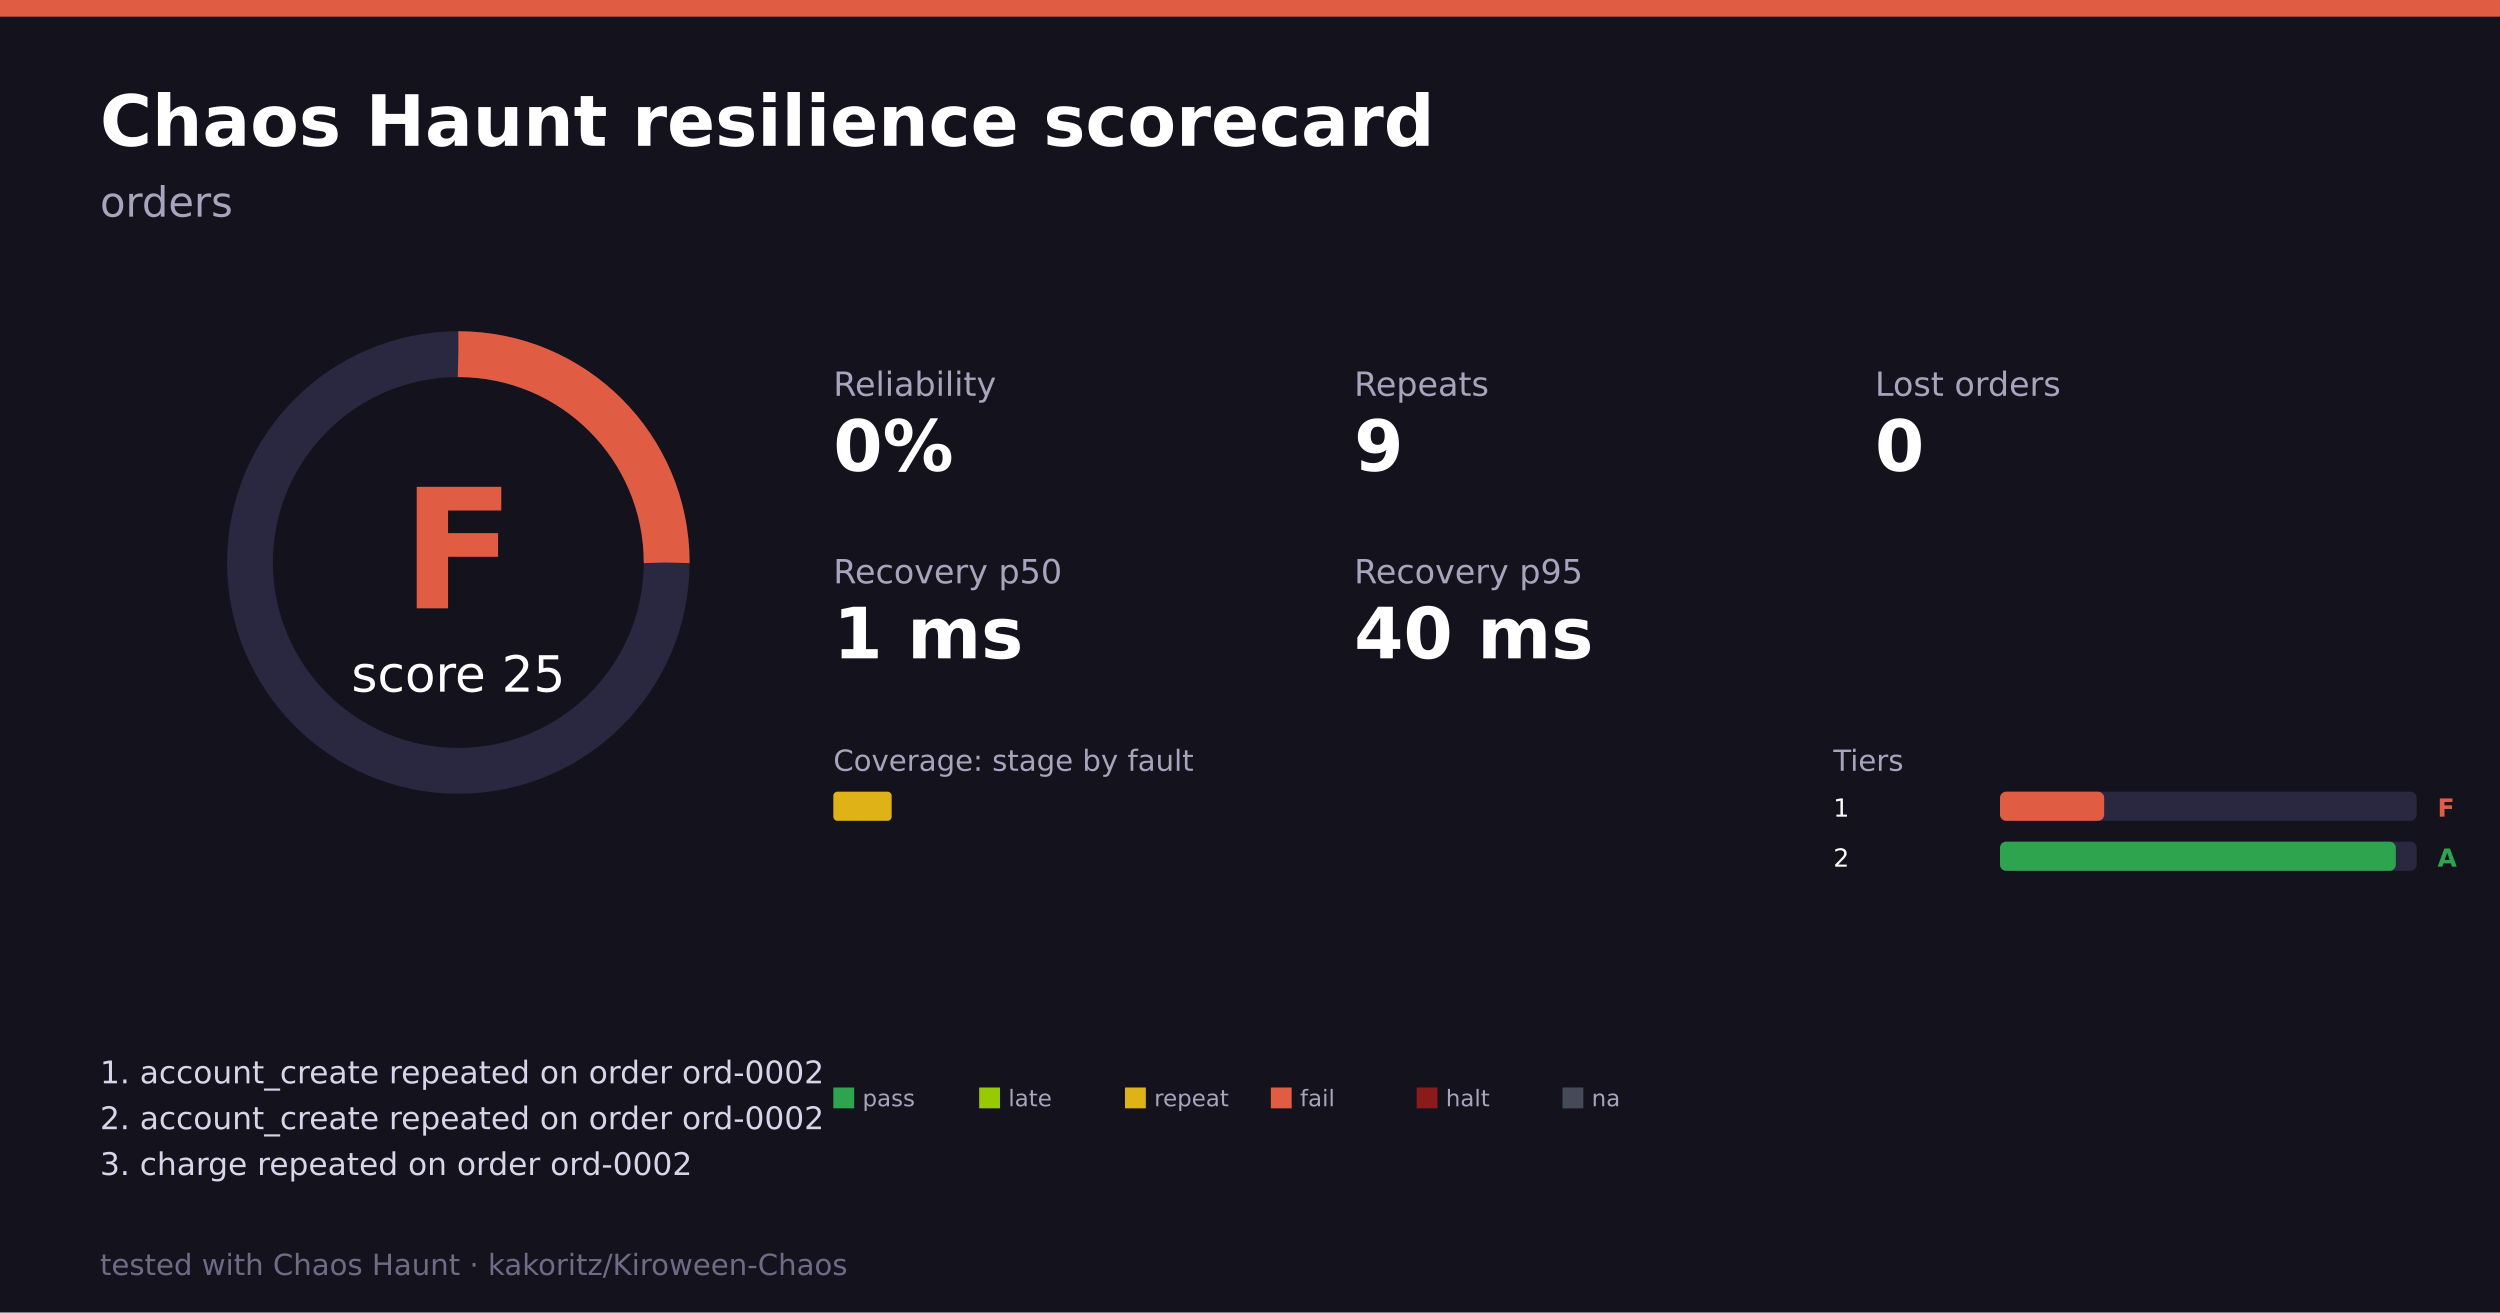
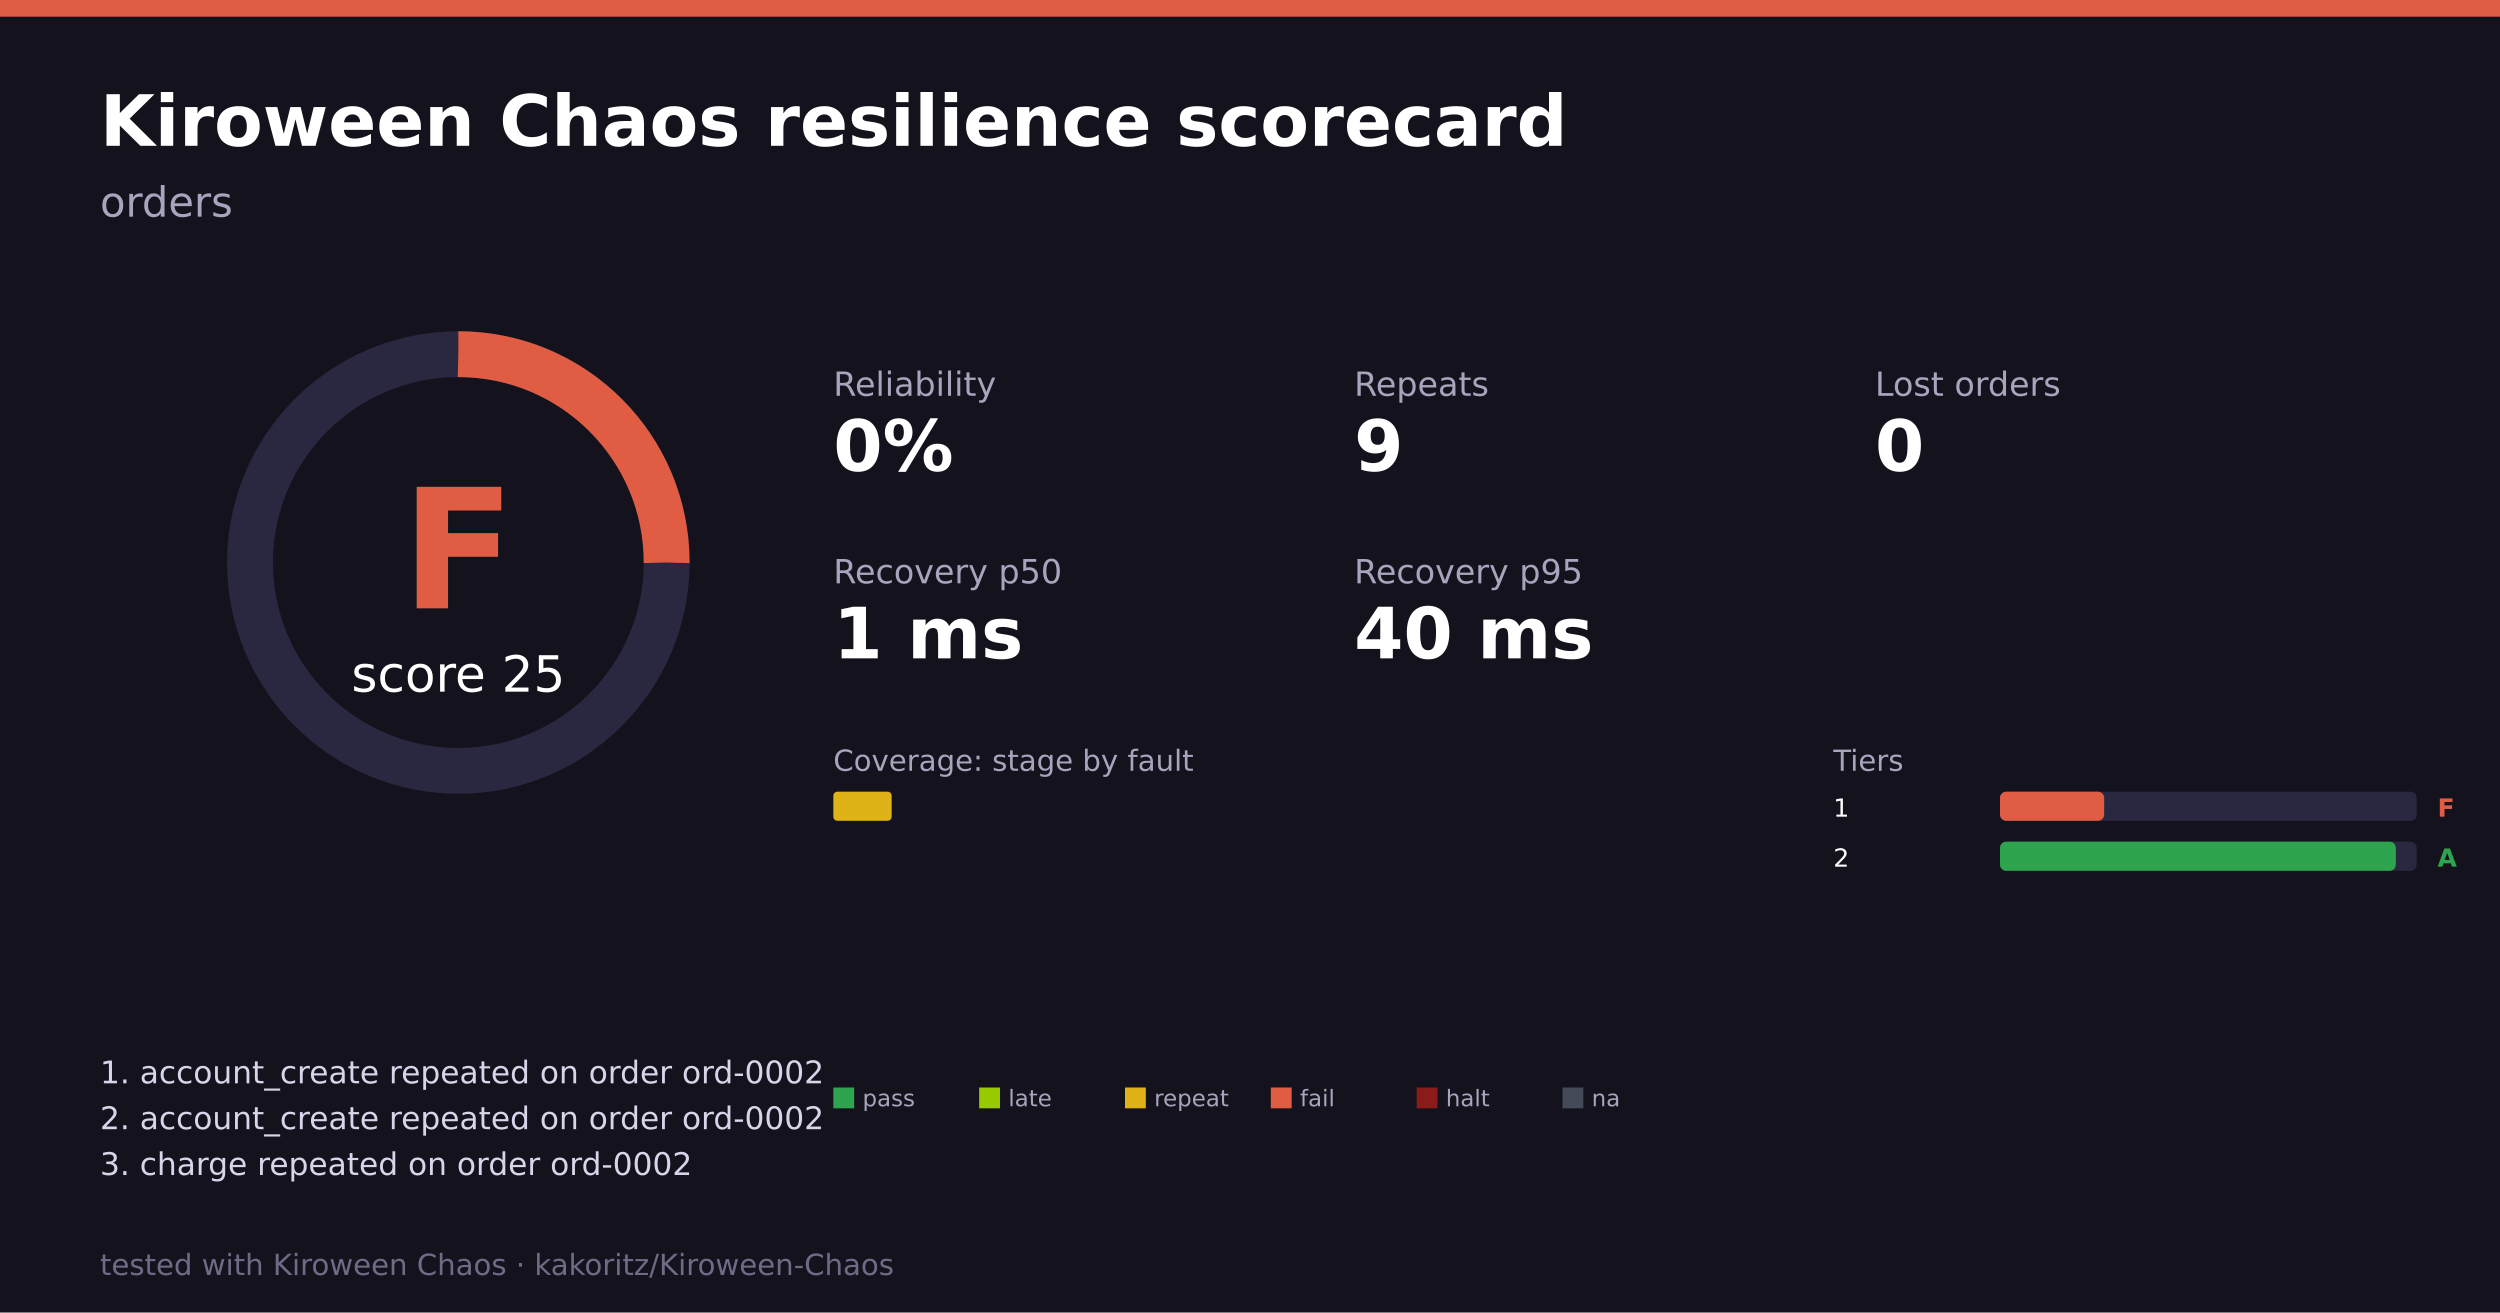
- <svg xmlns="http://www.w3.org/2000/svg" width="1200" height="630" viewBox="0 0 1200 630" font-family="Verdana,Geneva,DejaVu Sans,sans-serif" role="img" aria-label="Chaos Haunt resilience scorecard: F 25">
+ <svg xmlns="http://www.w3.org/2000/svg" width="1200" height="630" viewBox="0 0 1200 630" font-family="Verdana,Geneva,DejaVu Sans,sans-serif" role="img" aria-label="Kiroween Chaos resilience scorecard: F 25">
  <rect width="1200" height="630" fill="#14121c" />
  <rect x="0" y="0" width="1200" height="8" fill="#e05d44" />
-   <text x="48" y="70" font-size="34" fill="#ffffff" font-weight="bold">Chaos Haunt resilience scorecard</text>
+   <text x="48" y="70" font-size="34" fill="#ffffff" font-weight="bold">Kiroween Chaos resilience scorecard</text>
  <text x="48" y="104" font-size="20" fill="#a9a4bd">orders</text>
  <circle cx="220" cy="270" r="100" fill="none" stroke="#2a2740" stroke-width="22" />
  <circle cx="220" cy="270" r="100" fill="none" stroke="#e05d44" stroke-width="22" stroke-dasharray="157.1 628.3" transform="rotate(-90 220 270)" />
  <text x="220" y="292" font-size="80" fill="#e05d44" text-anchor="middle" font-weight="bold">F</text>
  <text x="220" y="332" font-size="24" fill="#ffffff" text-anchor="middle">score 25</text>
  <text x="400" y="190" font-size="16" fill="#a9a4bd">Reliability</text>
  <text x="400" y="226" font-size="34" fill="#ffffff" font-weight="bold">0%</text>
  <text x="650" y="190" font-size="16" fill="#a9a4bd">Repeats</text>
  <text x="650" y="226" font-size="34" fill="#ffffff" font-weight="bold">9</text>
  <text x="900" y="190" font-size="16" fill="#a9a4bd">Lost orders</text>
  <text x="900" y="226" font-size="34" fill="#ffffff" font-weight="bold">0</text>
  <text x="400" y="280" font-size="16" fill="#a9a4bd">Recovery p50</text>
  <text x="400" y="316" font-size="34" fill="#ffffff" font-weight="bold">1 ms</text>
  <text x="650" y="280" font-size="16" fill="#a9a4bd">Recovery p95</text>
  <text x="650" y="316" font-size="34" fill="#ffffff" font-weight="bold">40 ms</text>
  <text x="400" y="370" font-size="14" fill="#a9a4bd">Coverage: stage by fault</text>
  <rect x="400" y="380" width="28" height="14" rx="2" fill="#dfb317" />
  <rect x="400" y="522" width="10" height="10" fill="#2ea44f" />
  <text x="414" y="531" font-size="11" fill="#a9a4bd">pass</text>
  <rect x="470" y="522" width="10" height="10" fill="#97ca00" />
  <text x="484" y="531" font-size="11" fill="#a9a4bd">late</text>
  <rect x="540" y="522" width="10" height="10" fill="#dfb317" />
  <text x="554" y="531" font-size="11" fill="#a9a4bd">repeat</text>
  <rect x="610" y="522" width="10" height="10" fill="#e05d44" />
  <text x="624" y="531" font-size="11" fill="#a9a4bd">fail</text>
  <rect x="680" y="522" width="10" height="10" fill="#8b1a1a" />
  <text x="694" y="531" font-size="11" fill="#a9a4bd">halt</text>
  <rect x="750" y="522" width="10" height="10" fill="#444a57" />
  <text x="764" y="531" font-size="11" fill="#a9a4bd">na</text>
  <text x="880" y="370" font-size="14" fill="#a9a4bd">Tiers</text>
  <text x="880" y="392" font-size="12" fill="#ffffff">1</text>
  <rect x="960" y="380" width="200" height="14" rx="3" fill="#2a2740" />
  <rect x="960" y="380" width="50" height="14" rx="3" fill="#e05d44" />
  <text x="1170" y="392" font-size="12" fill="#e05d44" font-weight="bold">F</text>
  <text x="880" y="416" font-size="12" fill="#ffffff">2</text>
  <rect x="960" y="404" width="200" height="14" rx="3" fill="#2a2740" />
  <rect x="960" y="404" width="190" height="14" rx="3" fill="#2ea44f" />
  <text x="1170" y="416" font-size="12" fill="#2ea44f" font-weight="bold">A</text>
  <text x="48" y="520" font-size="15" fill="#d8d4ea">1. account_create repeated on order ord-0002</text>
  <text x="48" y="542" font-size="15" fill="#d8d4ea">2. account_create repeated on order ord-0002</text>
  <text x="48" y="564" font-size="15" fill="#d8d4ea">3. charge repeated on order ord-0002</text>
-   <text x="48" y="612" font-size="14" fill="#6f6a86">tested with Chaos Haunt · kakoritz/Kiroween-Chaos</text>
+   <text x="48" y="612" font-size="14" fill="#6f6a86">tested with Kiroween Chaos · kakoritz/Kiroween-Chaos</text>
</svg>
